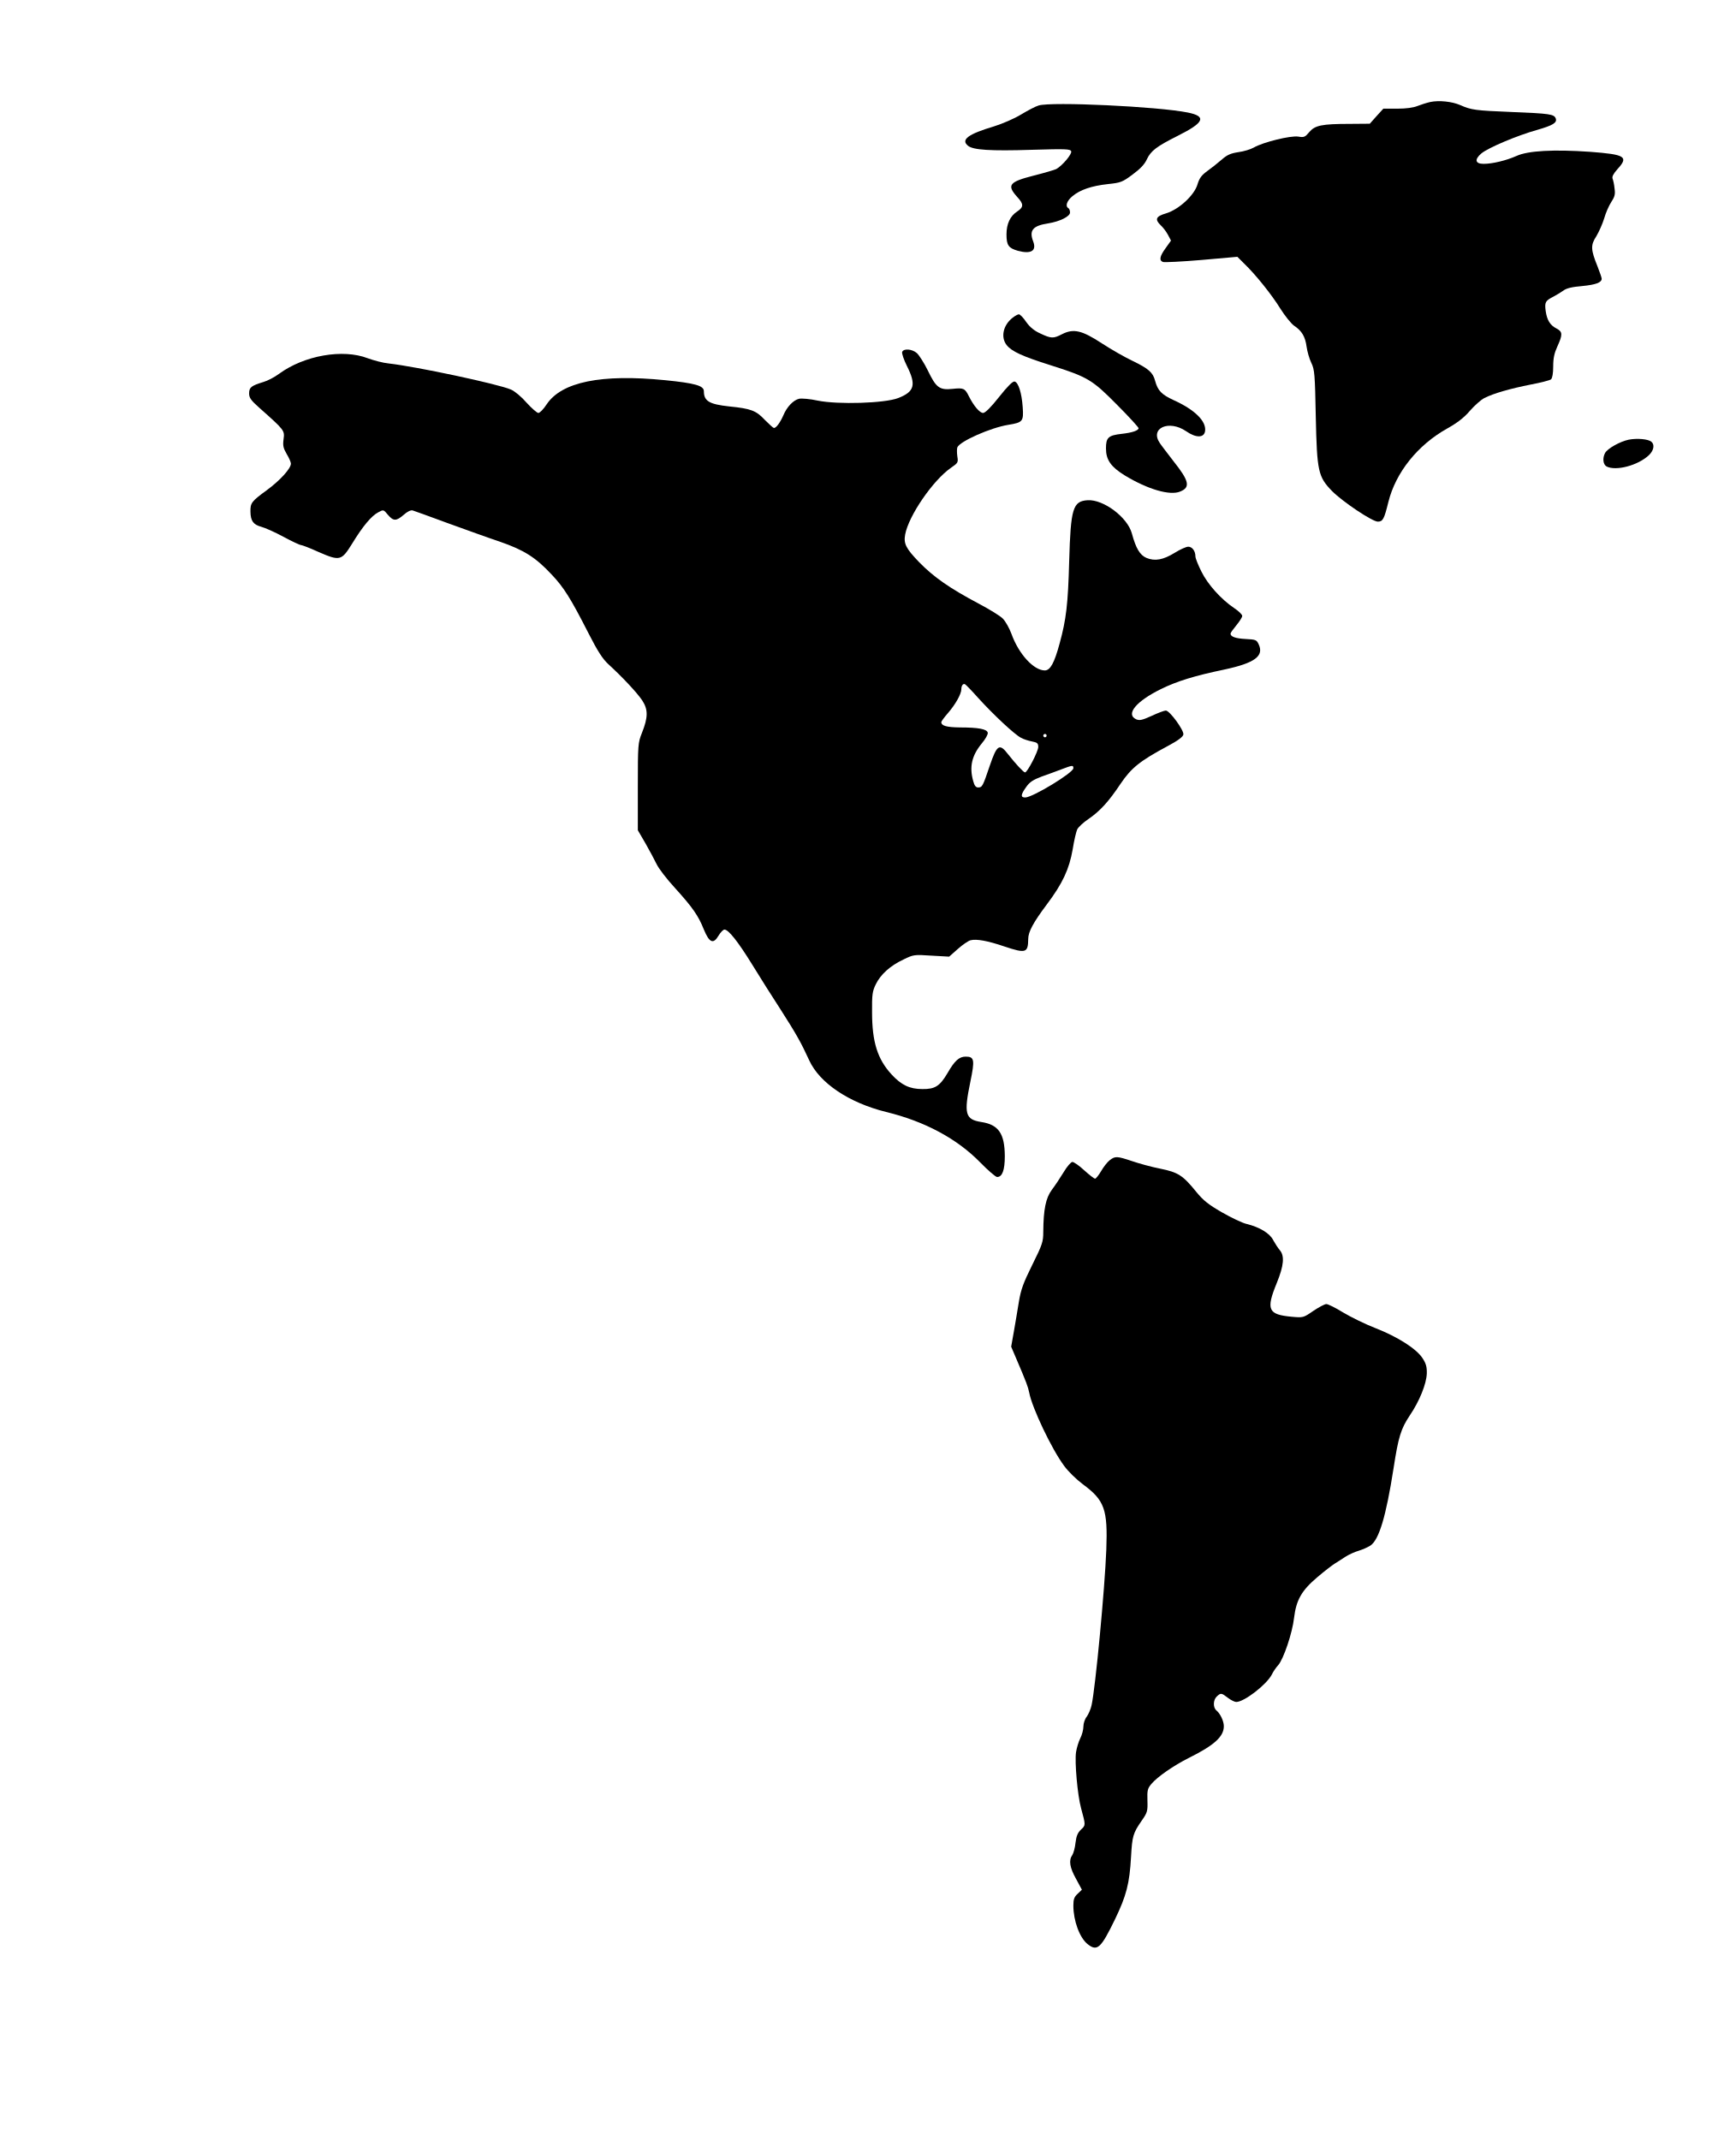
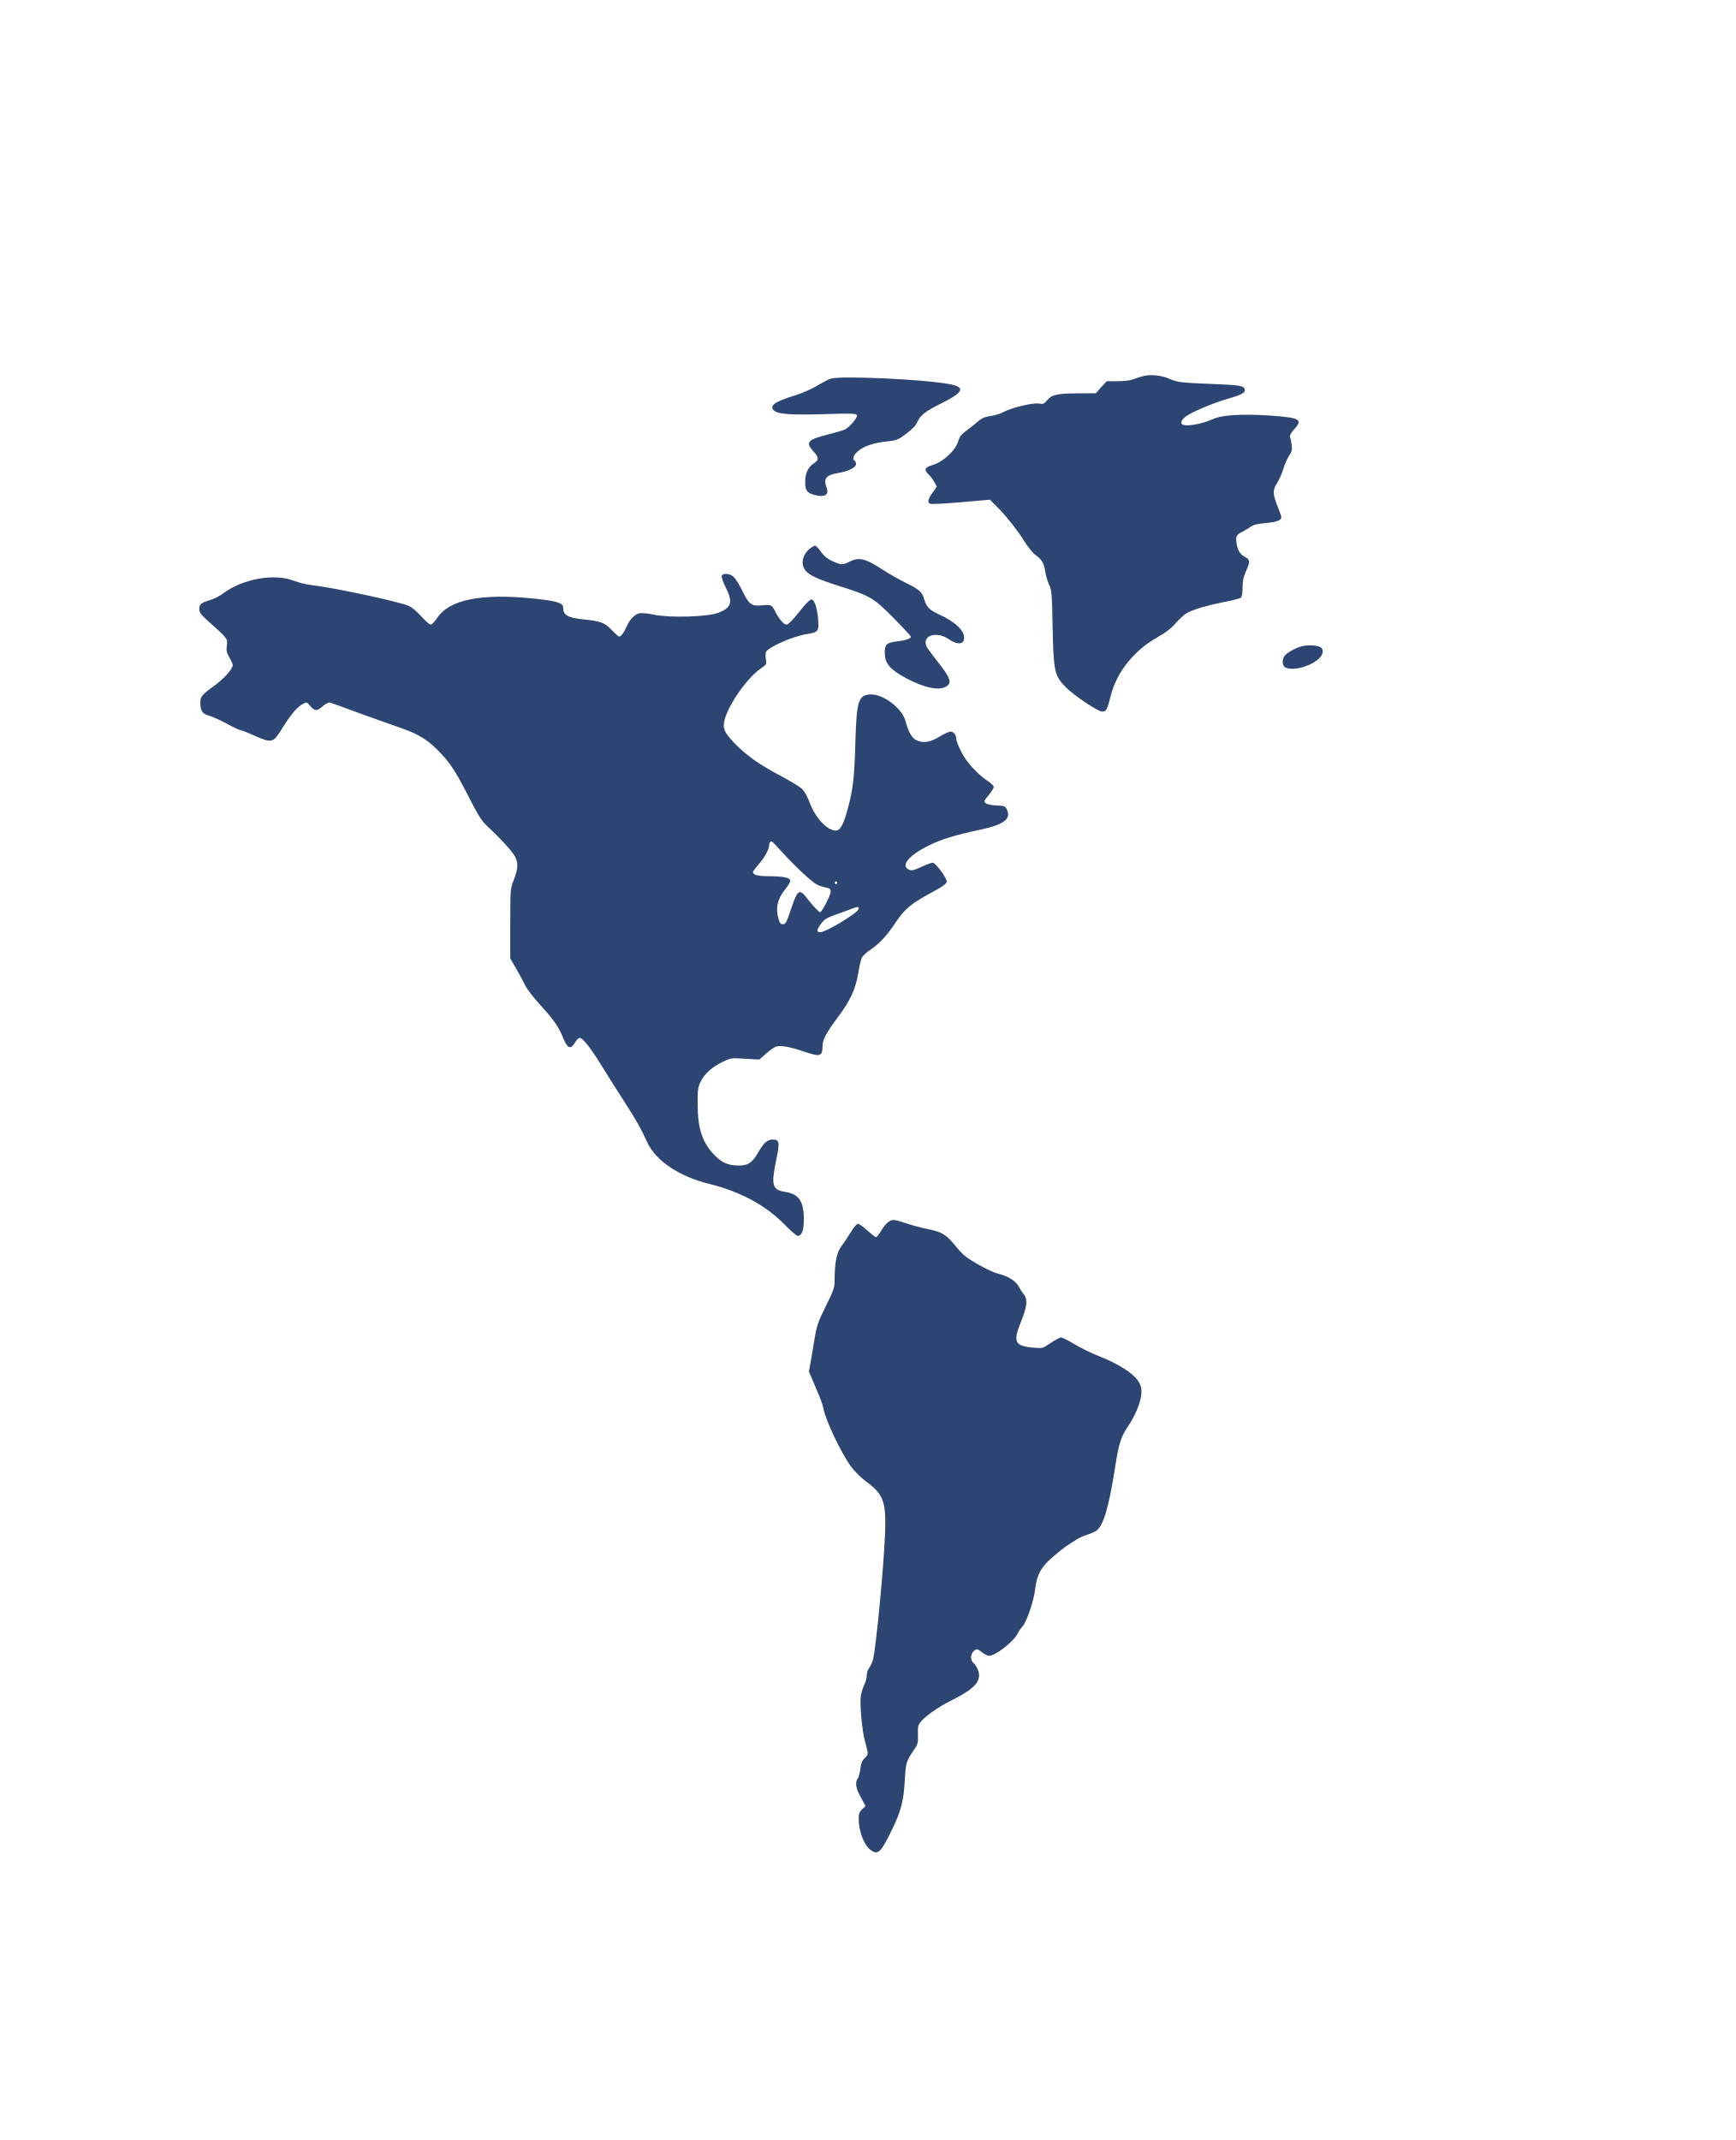
<svg xmlns="http://www.w3.org/2000/svg" version="1.0" width="1038pt" height="1280pt" viewBox="0 0 1038 1280" preserveAspectRatio="xMidYMid meet">
-   <g transform="translate(0,1280) scale(0.1,-0.1)" fill="#000000" stroke="none">
+   <g transform="translate(0,1200) scale(0.08,-0.08)" fill="#2d4572" stroke="none">
    <path d="M8555 12190 c-22 -5 -57 -16 -77 -24 -24 -10 -67 -16 -121 -16 l-83 0 -41 -45 -40 -45 -119 -1 c-169 0 -209 -9 -243 -49 -25 -30 -31 -33 -66 -27 -46 7 -209 -33 -265 -65 -19 -11 -61 -24 -93 -28 -46 -7 -67 -16 -100 -45 -23 -20 -62 -51 -86 -68 -34 -25 -47 -42 -58 -78 -18 -66 -112 -152 -188 -175 -62 -18 -70 -36 -31 -73 13 -12 32 -37 42 -56 l18 -34 -32 -45 c-36 -49 -40 -74 -16 -83 9 -3 113 2 230 12 l215 19 40 -40 c69 -66 165 -186 217 -270 27 -43 64 -89 82 -102 47 -31 67 -66 75 -126 4 -28 16 -71 28 -96 20 -41 22 -68 27 -325 7 -325 14 -357 98 -443 64 -64 240 -182 273 -182 30 0 38 15 63 117 44 177 175 341 352 440 59 33 100 64 135 105 28 32 67 67 87 77 54 28 157 57 278 81 59 11 113 25 121 31 8 8 13 35 13 78 0 49 7 80 25 119 32 70 32 88 -5 107 -39 20 -57 50 -65 105 -7 52 -2 61 45 85 19 10 47 27 61 37 18 14 52 22 112 27 82 8 117 21 117 44 0 6 -11 38 -24 71 -42 104 -43 129 -8 183 16 27 37 74 47 107 9 32 28 76 42 97 21 32 25 47 20 81 -2 24 -8 50 -12 60 -4 11 5 29 29 56 69 75 48 88 -164 104 -216 15 -371 7 -440 -25 -61 -27 -143 -47 -196 -47 -51 0 -56 26 -14 62 42 35 216 108 334 141 94 27 121 43 111 69 -10 25 -36 29 -261 38 -221 9 -243 12 -309 41 -50 22 -128 30 -180 19z" />
    <path d="M6212 12169 c-18 -5 -65 -30 -105 -54 -41 -25 -111 -55 -162 -71 -155 -46 -200 -80 -155 -116 31 -25 131 -32 383 -24 203 6 228 5 234 -9 6 -16 -53 -86 -89 -106 -10 -5 -70 -23 -134 -39 -149 -38 -164 -57 -99 -129 39 -42 38 -60 -1 -86 -42 -27 -64 -74 -64 -137 0 -65 12 -82 68 -98 78 -21 113 -1 92 55 -26 67 -3 95 90 109 68 11 130 41 130 65 0 11 -4 23 -10 26 -20 12 -9 44 25 72 46 38 113 61 212 72 76 8 87 12 147 57 45 33 72 61 85 90 25 53 59 78 186 142 158 79 174 116 59 139 -178 36 -816 66 -892 42z" />
    <path d="M6056 10899 c-56 -44 -72 -116 -35 -163 30 -38 93 -67 264 -121 221 -70 248 -86 397 -237 71 -71 128 -134 128 -139 0 -14 -38 -27 -101 -34 -80 -9 -94 -22 -94 -87 0 -69 30 -111 113 -162 137 -83 270 -122 331 -96 62 25 54 63 -39 180 -36 47 -74 96 -83 110 -61 89 54 141 157 71 60 -42 109 -41 114 2 7 59 -63 127 -189 184 -71 33 -94 56 -110 115 -13 50 -39 73 -134 119 -45 21 -127 68 -184 105 -121 79 -170 90 -239 55 -52 -27 -65 -26 -129 4 -36 16 -63 38 -85 69 -17 26 -37 46 -44 46 -6 0 -23 -9 -38 -21z" />
    <path d="M5396 10695 c-3 -9 10 -47 29 -85 56 -112 45 -153 -53 -191 -80 -31 -359 -40 -482 -15 -45 10 -95 14 -110 11 -35 -8 -74 -49 -95 -100 -18 -41 -42 -75 -56 -75 -4 0 -28 22 -54 48 -52 56 -83 68 -213 81 -120 13 -152 32 -152 91 0 33 -52 48 -232 66 -382 38 -618 -10 -708 -144 -19 -29 -41 -52 -50 -52 -8 0 -40 28 -70 61 -31 36 -71 69 -94 79 -76 33 -563 137 -731 156 -33 3 -89 18 -125 31 -149 58 -381 17 -531 -93 -27 -20 -69 -42 -94 -49 -72 -22 -85 -32 -85 -68 0 -26 10 -41 62 -87 151 -134 151 -135 144 -187 -5 -38 -2 -53 19 -89 14 -23 25 -49 25 -57 0 -29 -64 -100 -143 -158 -93 -68 -100 -77 -99 -130 1 -55 17 -77 65 -90 23 -6 83 -33 133 -60 50 -27 97 -49 104 -49 6 0 54 -18 104 -41 129 -56 138 -54 202 49 64 105 116 167 157 188 31 17 31 16 57 -15 33 -39 50 -39 95 0 21 19 42 29 53 26 9 -3 103 -36 207 -75 105 -38 246 -89 315 -112 144 -50 213 -93 310 -197 72 -76 113 -141 220 -351 55 -108 85 -154 119 -185 86 -79 171 -170 202 -216 36 -55 36 -101 -2 -196 -23 -58 -24 -69 -24 -320 l0 -261 46 -79 c25 -44 55 -100 67 -125 12 -25 60 -88 108 -140 107 -118 141 -167 174 -250 33 -80 57 -89 88 -36 12 20 28 36 35 36 24 0 80 -70 167 -211 45 -74 122 -195 170 -269 92 -144 121 -195 170 -302 62 -136 238 -254 460 -309 231 -56 424 -160 562 -301 47 -48 93 -88 102 -88 31 0 46 41 46 125 -1 135 -37 188 -141 204 -96 15 -105 49 -65 241 27 131 24 150 -28 150 -39 0 -66 -24 -109 -99 -46 -78 -75 -96 -150 -95 -76 0 -126 24 -184 87 -84 91 -117 194 -117 372 -1 106 2 126 22 167 29 60 87 112 166 149 59 29 64 30 167 23 l106 -6 52 46 c28 25 63 49 76 52 36 9 102 -3 202 -37 129 -43 142 -39 143 45 0 42 30 98 111 206 94 125 134 210 155 330 8 52 21 106 27 119 7 14 37 42 67 62 70 48 121 104 193 212 64 94 114 135 282 225 62 33 91 55 93 69 4 25 -82 143 -105 143 -9 0 -47 -14 -85 -32 -58 -26 -72 -29 -93 -20 -64 30 1 108 150 181 96 47 200 79 377 116 183 39 240 81 206 152 -12 26 -18 28 -78 31 -60 3 -90 14 -90 32 0 5 16 27 35 50 19 23 35 48 35 56 0 8 -21 29 -47 46 -79 53 -159 142 -197 219 -20 40 -36 80 -36 91 0 32 -19 58 -43 58 -12 0 -48 -16 -80 -36 -70 -43 -119 -52 -170 -31 -39 17 -63 57 -87 146 -26 97 -170 205 -265 199 -88 -6 -101 -48 -110 -364 -7 -260 -18 -349 -57 -492 -32 -118 -56 -162 -89 -162 -66 0 -156 98 -199 218 -13 35 -36 76 -52 92 -15 16 -81 56 -145 90 -172 91 -268 158 -355 247 -80 83 -94 111 -84 166 21 113 167 325 274 399 42 29 44 32 38 68 -3 21 -3 46 0 54 14 36 199 118 305 135 87 14 92 21 86 106 -6 85 -26 149 -49 153 -11 2 -42 -29 -92 -92 -49 -62 -83 -96 -96 -96 -20 0 -56 42 -85 100 -24 48 -32 51 -98 44 -78 -8 -98 7 -147 109 -22 45 -52 92 -66 105 -29 25 -79 29 -88 7z m456 -2071 c91 -100 217 -218 255 -237 16 -9 45 -18 66 -22 31 -6 37 -11 37 -33 0 -26 -65 -152 -79 -152 -9 0 -57 52 -101 108 -52 68 -67 58 -110 -68 -42 -124 -45 -130 -70 -130 -13 0 -22 11 -29 38 -24 85 -9 152 51 225 22 26 38 55 36 64 -4 22 -54 32 -168 32 -79 1 -110 10 -110 32 0 4 18 29 40 54 45 52 80 114 80 143 0 21 10 34 21 30 5 -2 41 -39 81 -84z m408 -224 c0 -5 -4 -10 -10 -10 -5 0 -10 5 -10 10 0 6 5 10 10 10 6 0 10 -4 10 -10z m160 -195 c0 -27 -244 -175 -288 -175 -29 0 -27 17 6 63 21 30 42 43 92 62 36 13 90 32 120 44 66 25 70 25 70 6z" />
    <path d="M9741 10170 c-52 -11 -127 -53 -141 -80 -16 -30 -12 -68 9 -80 56 -29 189 6 254 68 29 28 35 63 14 80 -19 16 -86 22 -136 12z" />
    <path d="M6637 5860 c-14 -11 -37 -40 -51 -65 -15 -25 -31 -45 -36 -45 -6 0 -35 23 -65 50 -30 28 -62 50 -71 50 -8 0 -32 -27 -52 -61 -20 -33 -52 -81 -71 -106 -36 -49 -50 -116 -51 -252 0 -59 -6 -76 -66 -197 -54 -109 -68 -148 -80 -221 -8 -48 -21 -128 -30 -178 l-16 -90 32 -75 c59 -138 69 -165 76 -200 17 -91 135 -339 209 -438 23 -32 73 -81 112 -110 130 -96 149 -150 140 -392 -9 -233 -65 -825 -88 -929 -5 -24 -19 -55 -29 -69 -11 -13 -20 -40 -20 -59 0 -18 -8 -50 -19 -71 -10 -20 -21 -57 -25 -82 -9 -59 9 -259 30 -335 28 -103 28 -102 0 -128 -20 -19 -28 -38 -33 -78 -3 -30 -12 -63 -19 -74 -23 -32 -16 -75 22 -143 l35 -65 -25 -24 c-21 -19 -26 -33 -26 -71 0 -91 38 -194 86 -231 57 -45 79 -24 163 149 68 141 87 213 96 374 7 124 12 141 63 215 35 50 37 58 35 122 -2 61 1 72 24 99 35 42 133 110 223 155 153 76 210 128 210 190 0 30 -21 75 -44 94 -22 18 -20 64 2 84 24 22 27 22 66 -8 18 -14 41 -25 50 -25 48 0 182 104 213 164 8 17 25 42 38 56 32 36 85 193 95 283 13 107 45 164 140 244 41 35 88 71 104 81 15 9 44 28 64 41 20 13 56 29 80 36 23 7 54 21 68 30 52 34 94 174 139 462 29 189 44 237 98 318 57 84 99 188 101 250 1 40 -5 60 -26 92 -37 56 -148 127 -281 179 -62 24 -149 67 -194 94 -45 28 -90 50 -100 50 -10 0 -45 -19 -78 -41 -59 -41 -61 -41 -128 -35 -143 13 -156 42 -90 203 42 103 47 161 18 195 -11 13 -28 39 -39 59 -20 42 -82 79 -159 98 -27 6 -93 38 -149 70 -80 46 -111 71 -152 121 -81 100 -109 118 -217 140 -52 10 -127 31 -168 45 -90 30 -101 31 -134 5z" />
  </g>
</svg>
